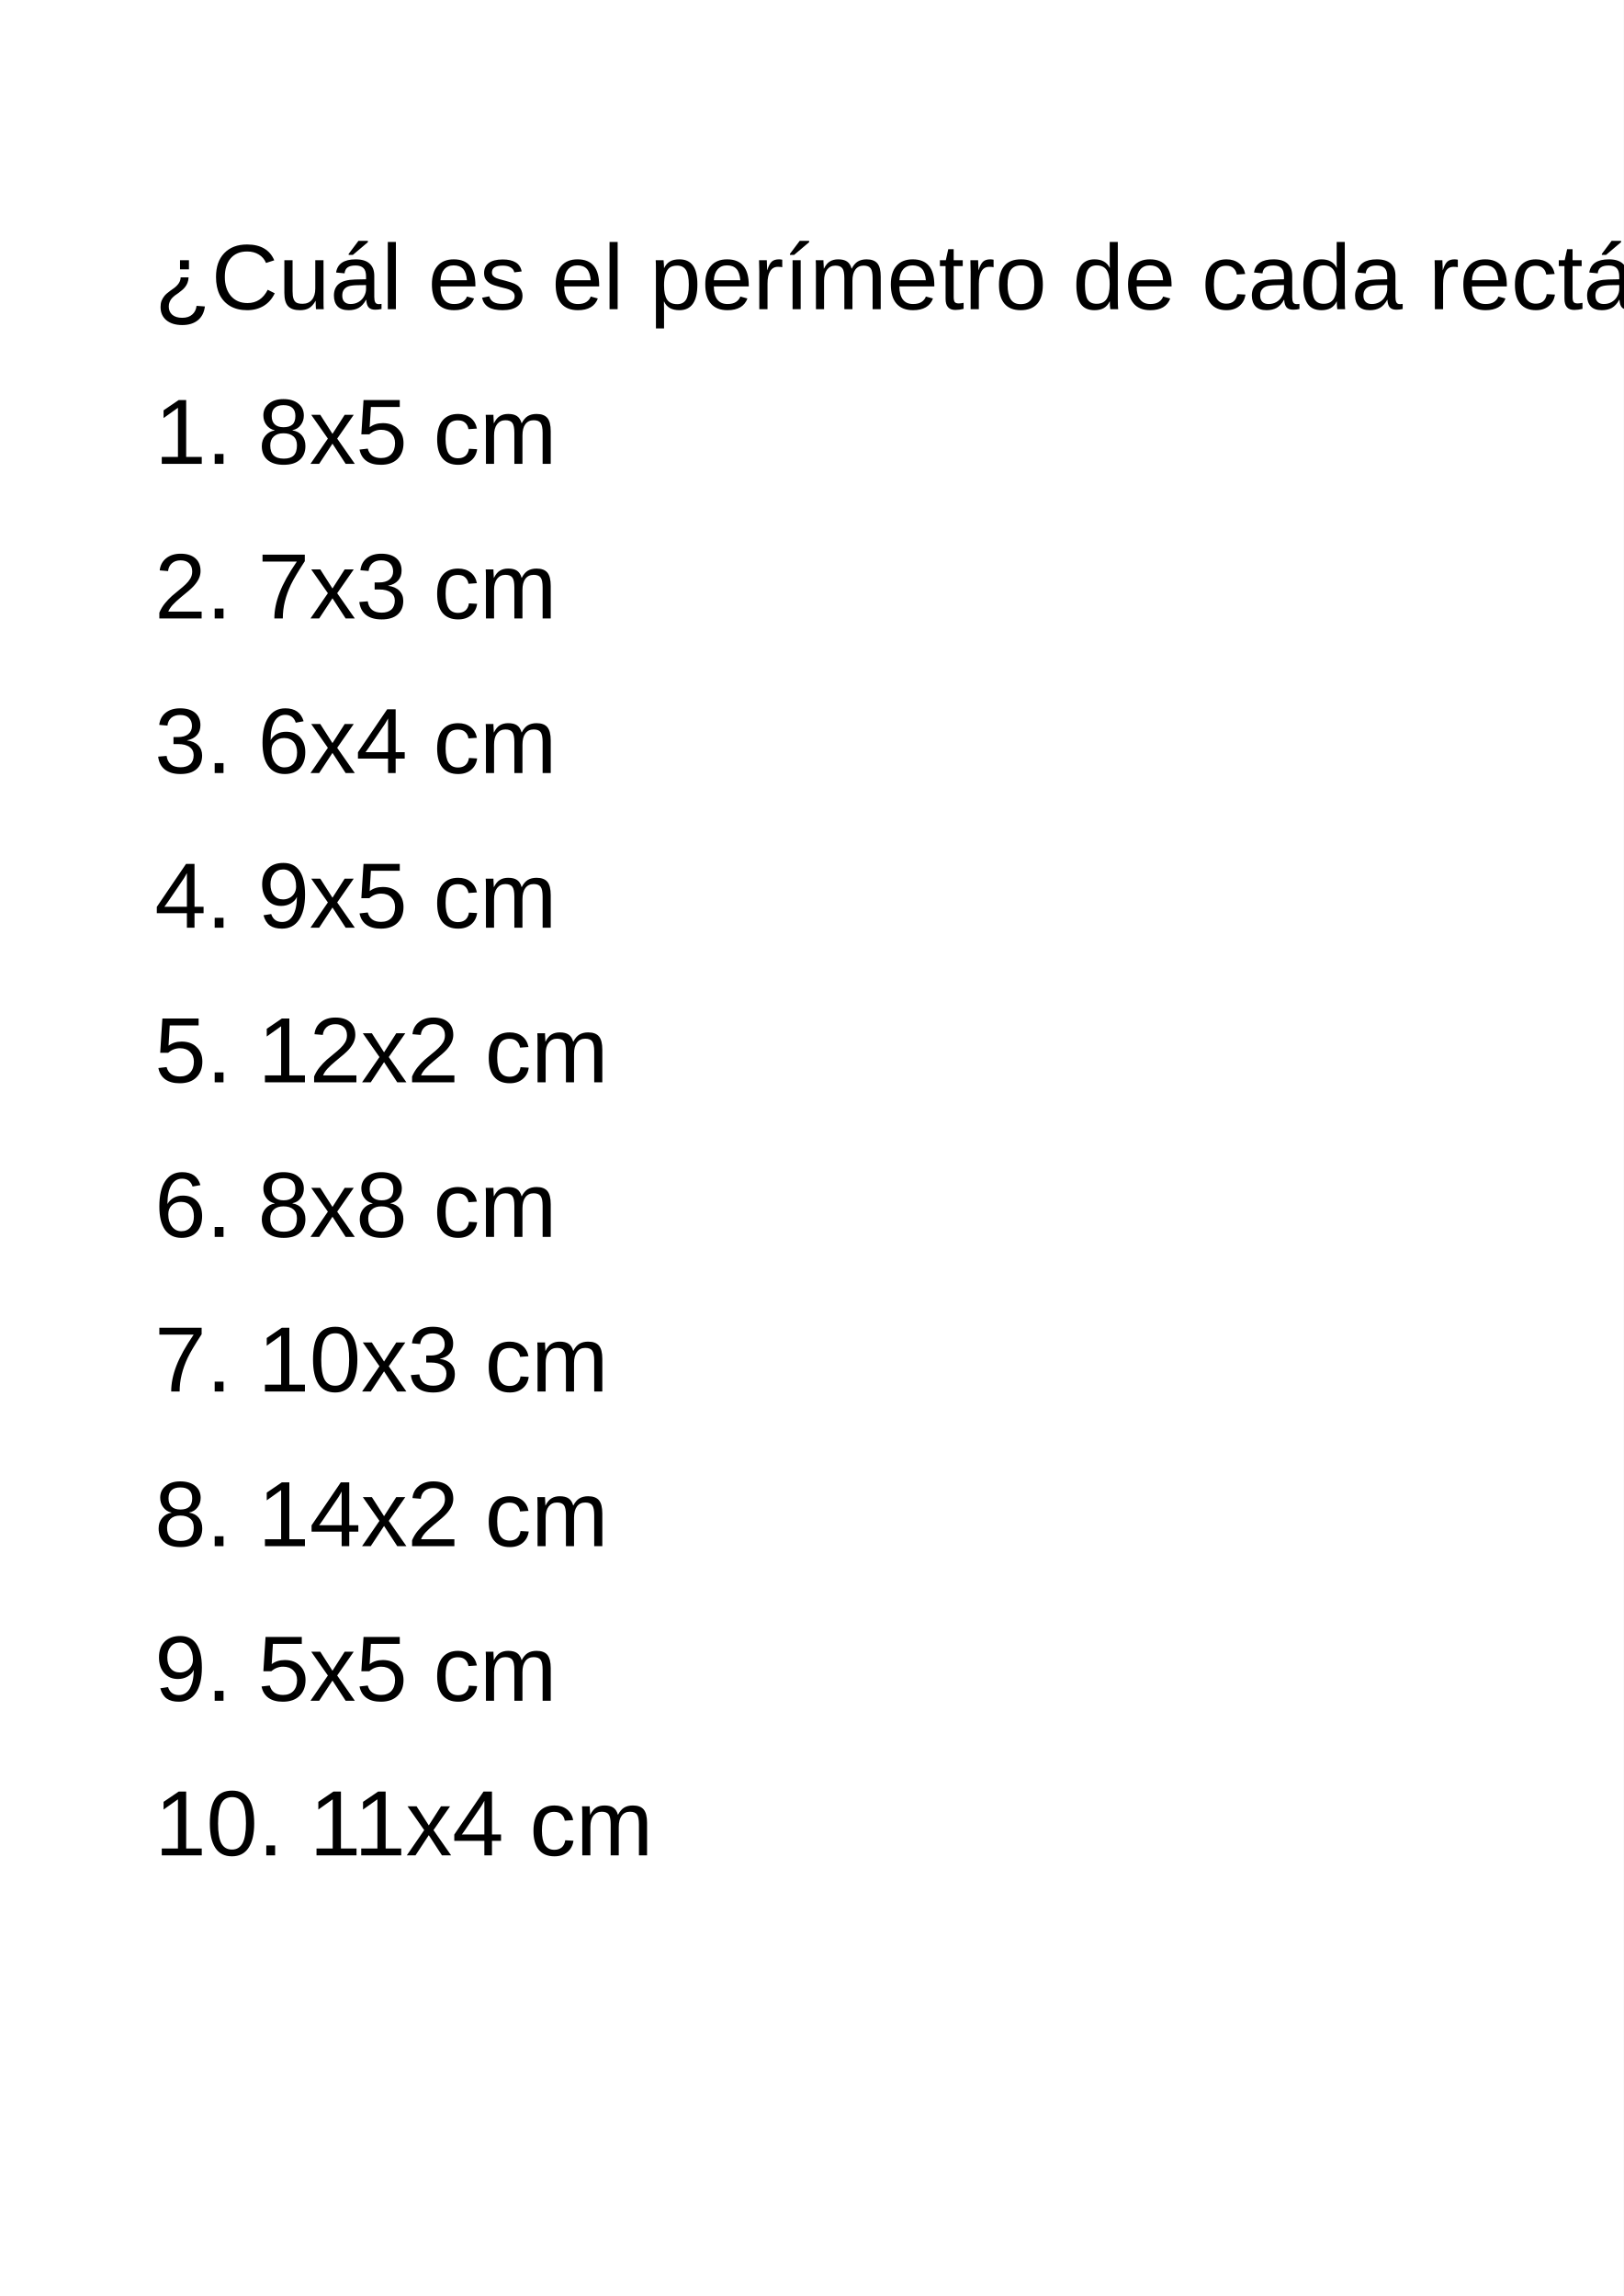
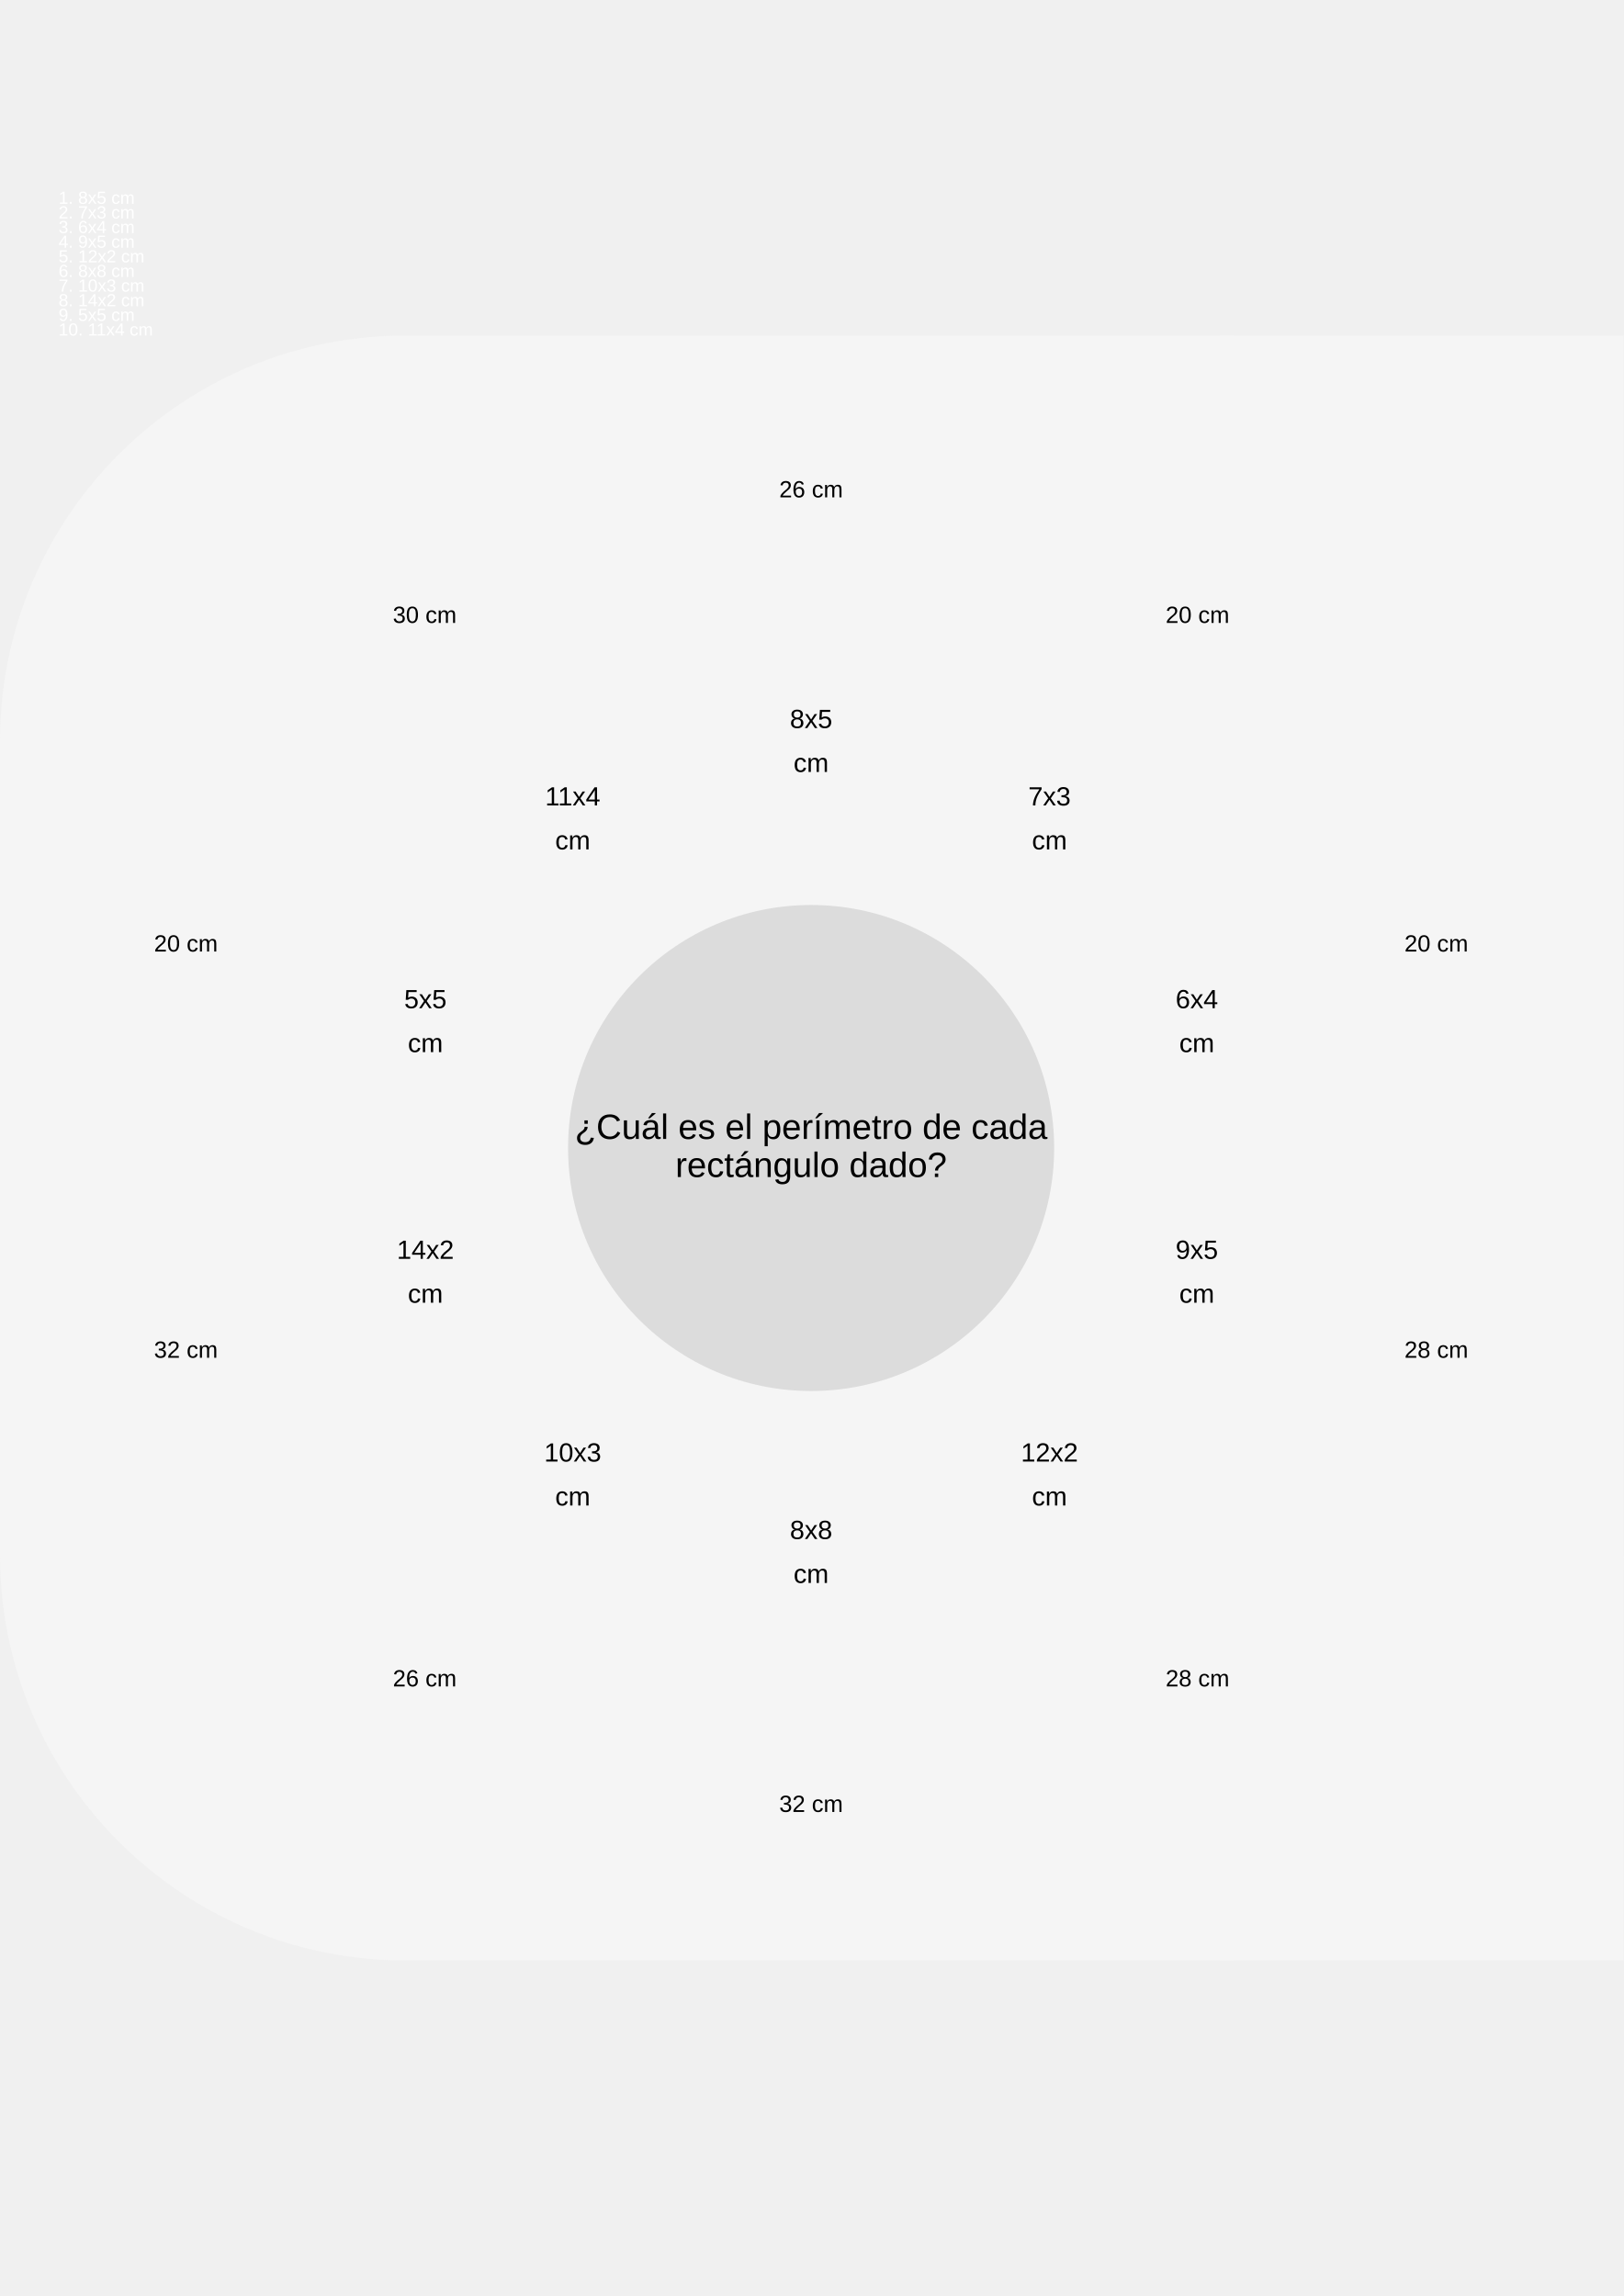
- <svg xmlns="http://www.w3.org/2000/svg" baseProfile="full" height="297mm" version="1.1" viewBox="0 0 210 297" width="210mm">
+ <svg xmlns="http://www.w3.org/2000/svg" baseProfile="full" height="297mm" version="1.1" viewBox="0 0 1109 1110" width="210mm">
  <defs />
-   <rect fill="white" height="297" width="210" x="0" y="0" />
-   <g font-family="Arial" font-size="12">
-     <text fill="black" x="20" y="40">¿Cuál es el perímetro de cada rectángulo dado?</text>
-     <text fill="black" x="20" y="60">1. 8x5 cm</text>
-     <text fill="black" x="20" y="80">2. 7x3 cm</text>
-     <text fill="black" x="20" y="100">3. 6x4 cm</text>
-     <text fill="black" x="20" y="120">4. 9x5 cm</text>
-     <text fill="black" x="20" y="140">5. 12x2 cm</text>
-     <text fill="black" x="20" y="160">6. 8x8 cm</text>
-     <text fill="black" x="20" y="180">7. 10x3 cm</text>
-     <text fill="black" x="20" y="200">8. 14x2 cm</text>
-     <text fill="black" x="20" y="220">9. 5x5 cm</text>
-     <text fill="black" x="20" y="240">10. 11x4 cm</text>
+   <rect fill="#f5f5f5" height="1110" rx="277" ry="277" width="1109" x="0" y="0" />
+   <path d="M 832,0 L 1109,0 L 1109,277 Q 1054,55 832,0 Z" fill="#f5f5f5" />
+   <path d="M 832,1110 L 1109,1110 L 1109,833 Q 1054,1055 832,1110 Z" fill="#f5f5f5" />
+   <circle cx="554" cy="555" fill="#dcdcdc" r="166" />
+   <g dominant-baseline="middle" font-family="Arial" font-size="24" text-anchor="middle">
+     <text x="554" y="542">¿Cuál es el perímetro de cada</text>
+     <text x="554" y="568">rectángulo dado?</text>
+   </g>
+   <text fill="white" font-family="Arial" font-size="12" x="40" y="-90">1. 8x5 cm</text>
+   <text fill="white" font-family="Arial" font-size="12" x="40" y="-80">2. 7x3 cm</text>
+   <text fill="white" font-family="Arial" font-size="12" x="40" y="-70">3. 6x4 cm</text>
+   <text fill="white" font-family="Arial" font-size="12" x="40" y="-60">4. 9x5 cm</text>
+   <text fill="white" font-family="Arial" font-size="12" x="40" y="-50">5. 12x2 cm</text>
+   <text fill="white" font-family="Arial" font-size="12" x="40" y="-40">6. 8x8 cm</text>
+   <text fill="white" font-family="Arial" font-size="12" x="40" y="-30">7. 10x3 cm</text>
+   <text fill="white" font-family="Arial" font-size="12" x="40" y="-20">8. 14x2 cm</text>
+   <text fill="white" font-family="Arial" font-size="12" x="40" y="-10">9. 5x5 cm</text>
+   <text fill="white" font-family="Arial" font-size="12" x="40" y="0">10. 11x4 cm</text>
+   <g dominant-baseline="middle" font-family="Arial" font-size="18" text-anchor="middle">
+     <text x="554.0" y="263.0">8x5</text>
+     <text x="554.0" y="293.0">cm</text>
+   </g>
+   <g dominant-baseline="middle" font-family="Arial" font-size="16" text-anchor="middle">
+     <text x="554.0" y="106.0">26 cm</text>
+   </g>
+   <g dominant-baseline="middle" font-family="Arial" font-size="18" text-anchor="middle">
+     <text x="716.817" y="315.902">7x3</text>
+     <text x="716.817" y="345.902">cm</text>
+   </g>
+   <g dominant-baseline="middle" font-family="Arial" font-size="16" text-anchor="middle">
+     <text x="817.916" y="191.751">20 cm</text>
+   </g>
+   <g dominant-baseline="middle" font-family="Arial" font-size="18" text-anchor="middle">
+     <text x="817.443" y="454.402">6x4</text>
+     <text x="817.443" y="484.402">cm</text>
+   </g>
+   <g dominant-baseline="middle" font-family="Arial" font-size="16" text-anchor="middle">
+     <text x="981.024" y="416.251">20 cm</text>
+   </g>
+   <g dominant-baseline="middle" font-family="Arial" font-size="18" text-anchor="middle">
+     <text x="817.443" y="625.598">9x5</text>
+     <text x="817.443" y="655.598">cm</text>
+   </g>
+   <g dominant-baseline="middle" font-family="Arial" font-size="16" text-anchor="middle">
+     <text x="981.024" y="693.749">28 cm</text>
+   </g>
+   <g dominant-baseline="middle" font-family="Arial" font-size="18" text-anchor="middle">
+     <text x="716.817" y="764.098">12x2</text>
+     <text x="716.817" y="794.098">cm</text>
+   </g>
+   <g dominant-baseline="middle" font-family="Arial" font-size="16" text-anchor="middle">
+     <text x="817.916" y="918.249">28 cm</text>
+   </g>
+   <g dominant-baseline="middle" font-family="Arial" font-size="18" text-anchor="middle">
+     <text x="554.0" y="817.0">8x8</text>
+     <text x="554.0" y="847.0">cm</text>
+   </g>
+   <g dominant-baseline="middle" font-family="Arial" font-size="16" text-anchor="middle">
+     <text x="554.0" y="1004.0">32 cm</text>
+   </g>
+   <g dominant-baseline="middle" font-family="Arial" font-size="18" text-anchor="middle">
+     <text x="391.183" y="764.098">10x3</text>
+     <text x="391.183" y="794.098">cm</text>
+   </g>
+   <g dominant-baseline="middle" font-family="Arial" font-size="16" text-anchor="middle">
+     <text x="290.084" y="918.249">26 cm</text>
+   </g>
+   <g dominant-baseline="middle" font-family="Arial" font-size="18" text-anchor="middle">
+     <text x="290.557" y="625.598">14x2</text>
+     <text x="290.557" y="655.598">cm</text>
+   </g>
+   <g dominant-baseline="middle" font-family="Arial" font-size="16" text-anchor="middle">
+     <text x="126.976" y="693.749">32 cm</text>
+   </g>
+   <g dominant-baseline="middle" font-family="Arial" font-size="18" text-anchor="middle">
+     <text x="290.557" y="454.402">5x5</text>
+     <text x="290.557" y="484.402">cm</text>
+   </g>
+   <g dominant-baseline="middle" font-family="Arial" font-size="16" text-anchor="middle">
+     <text x="126.976" y="416.251">20 cm</text>
+   </g>
+   <g dominant-baseline="middle" font-family="Arial" font-size="18" text-anchor="middle">
+     <text x="391.183" y="315.902">11x4</text>
+     <text x="391.183" y="345.902">cm</text>
+   </g>
+   <g dominant-baseline="middle" font-family="Arial" font-size="16" text-anchor="middle">
+     <text x="290.084" y="191.751">30 cm</text>
  </g>
</svg>
